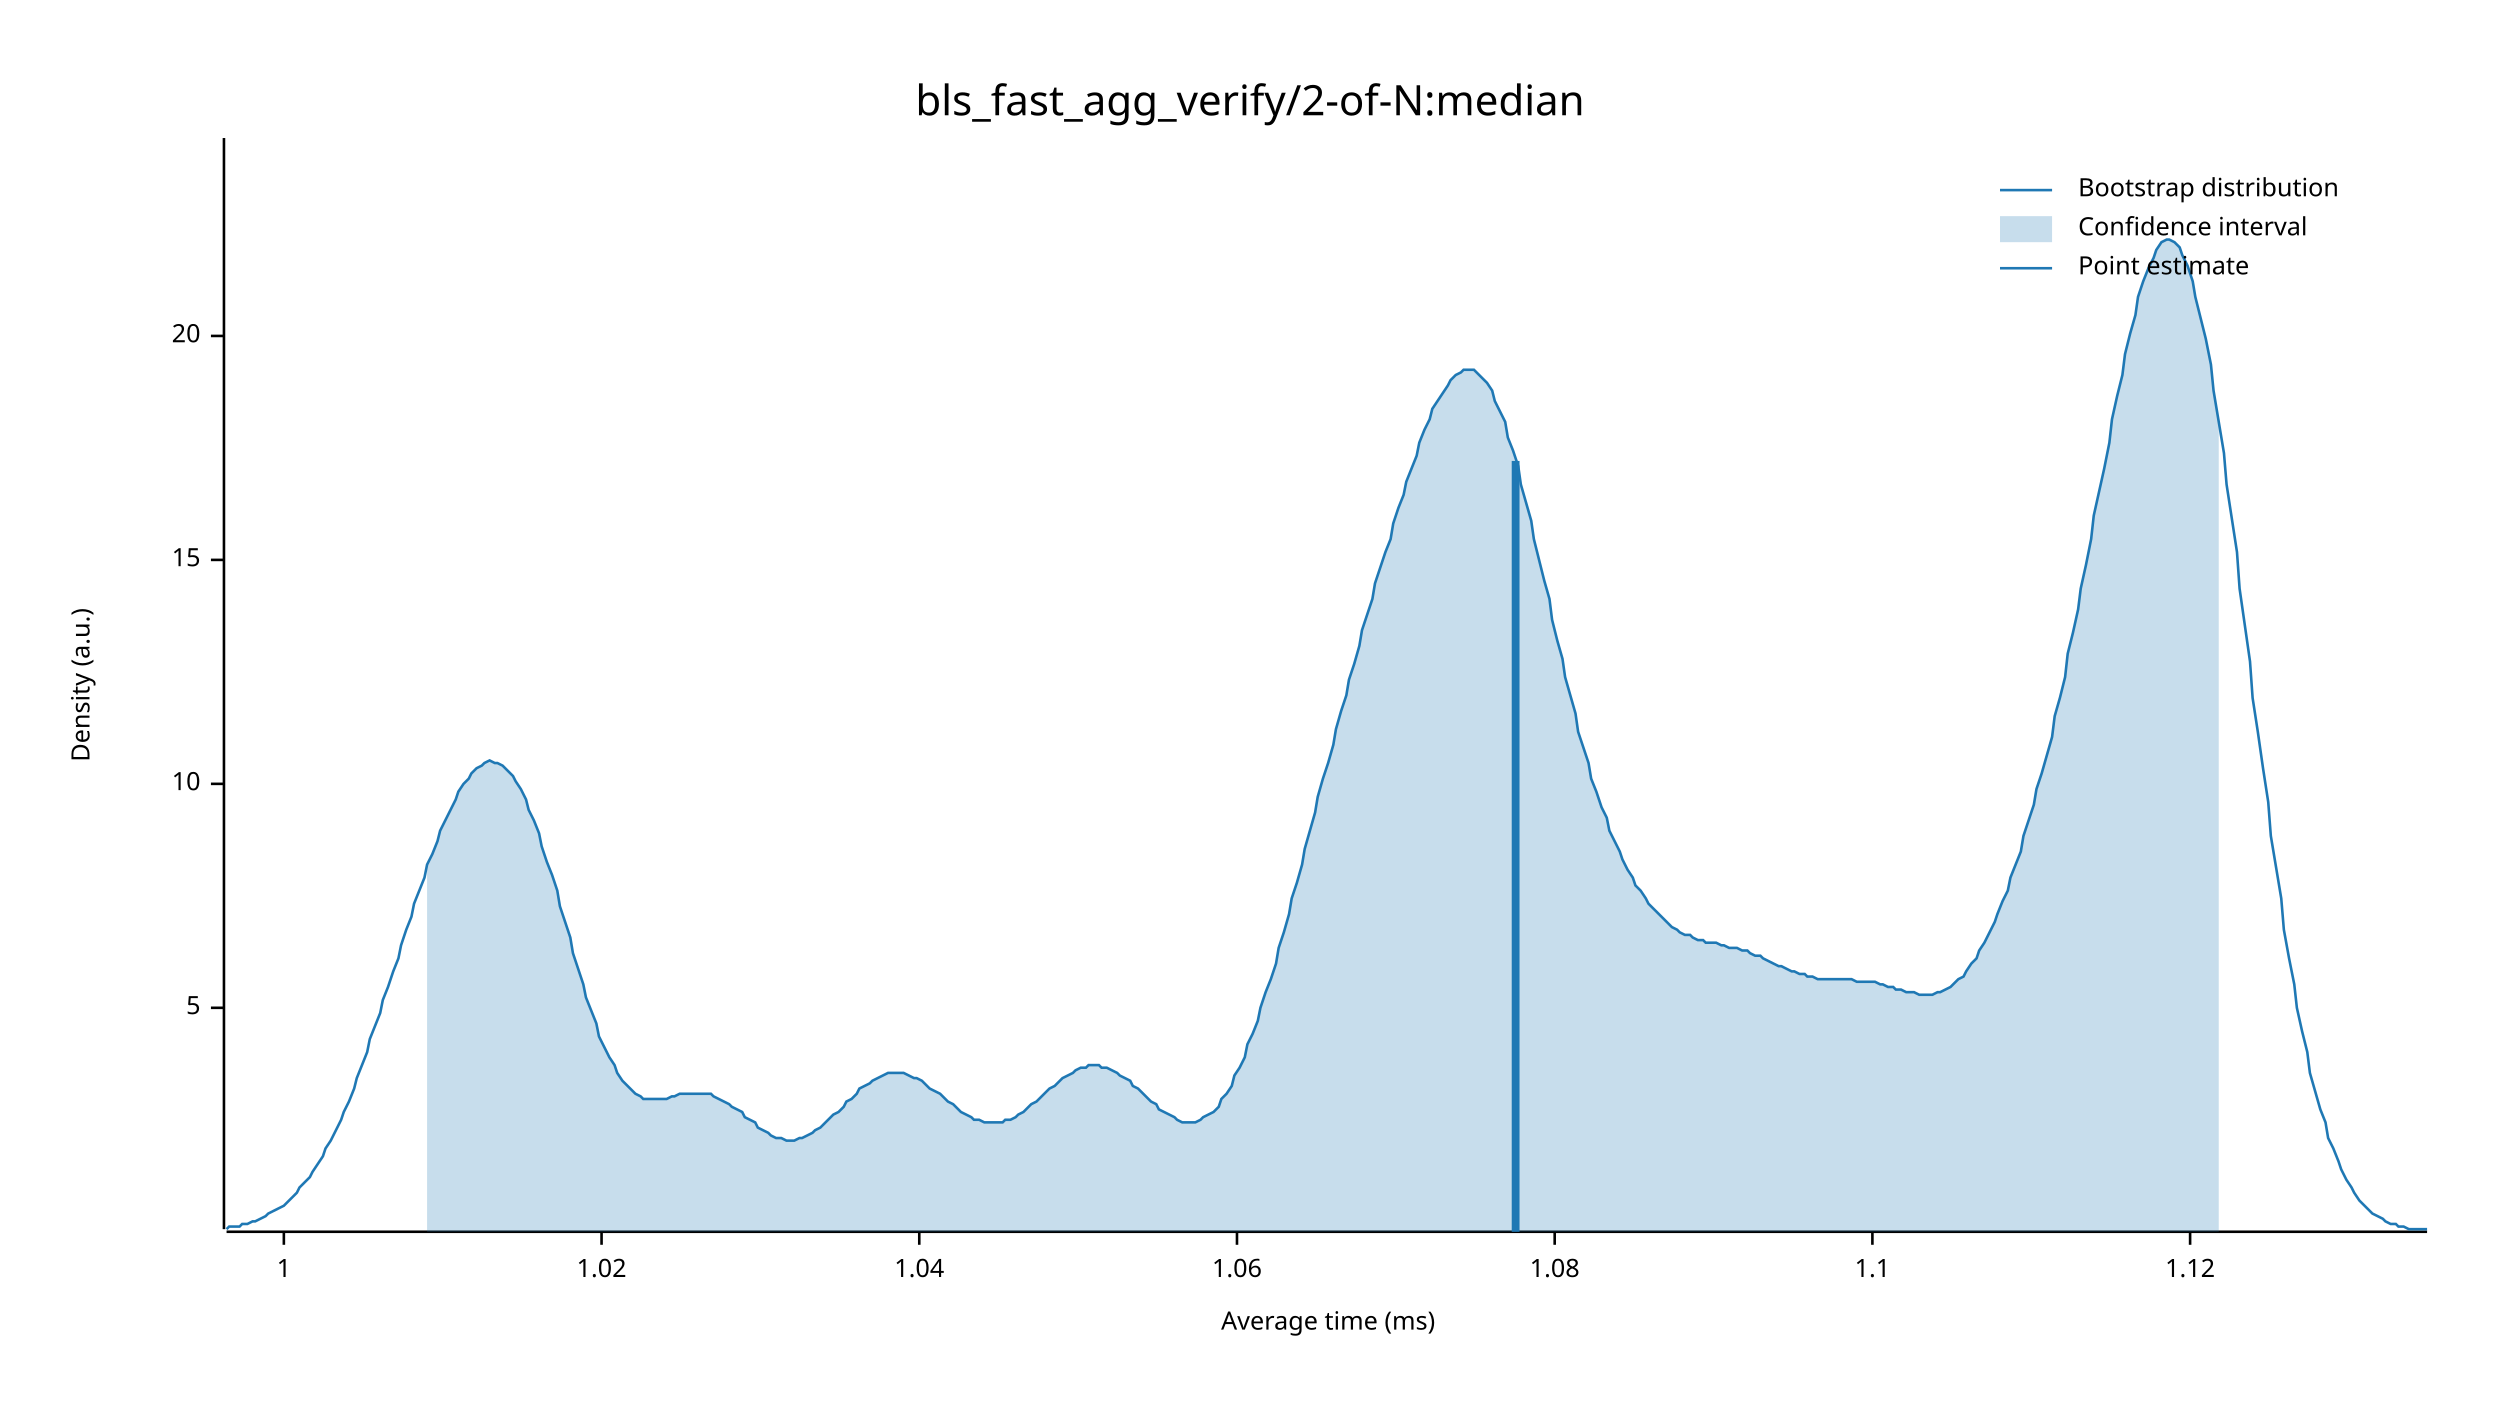
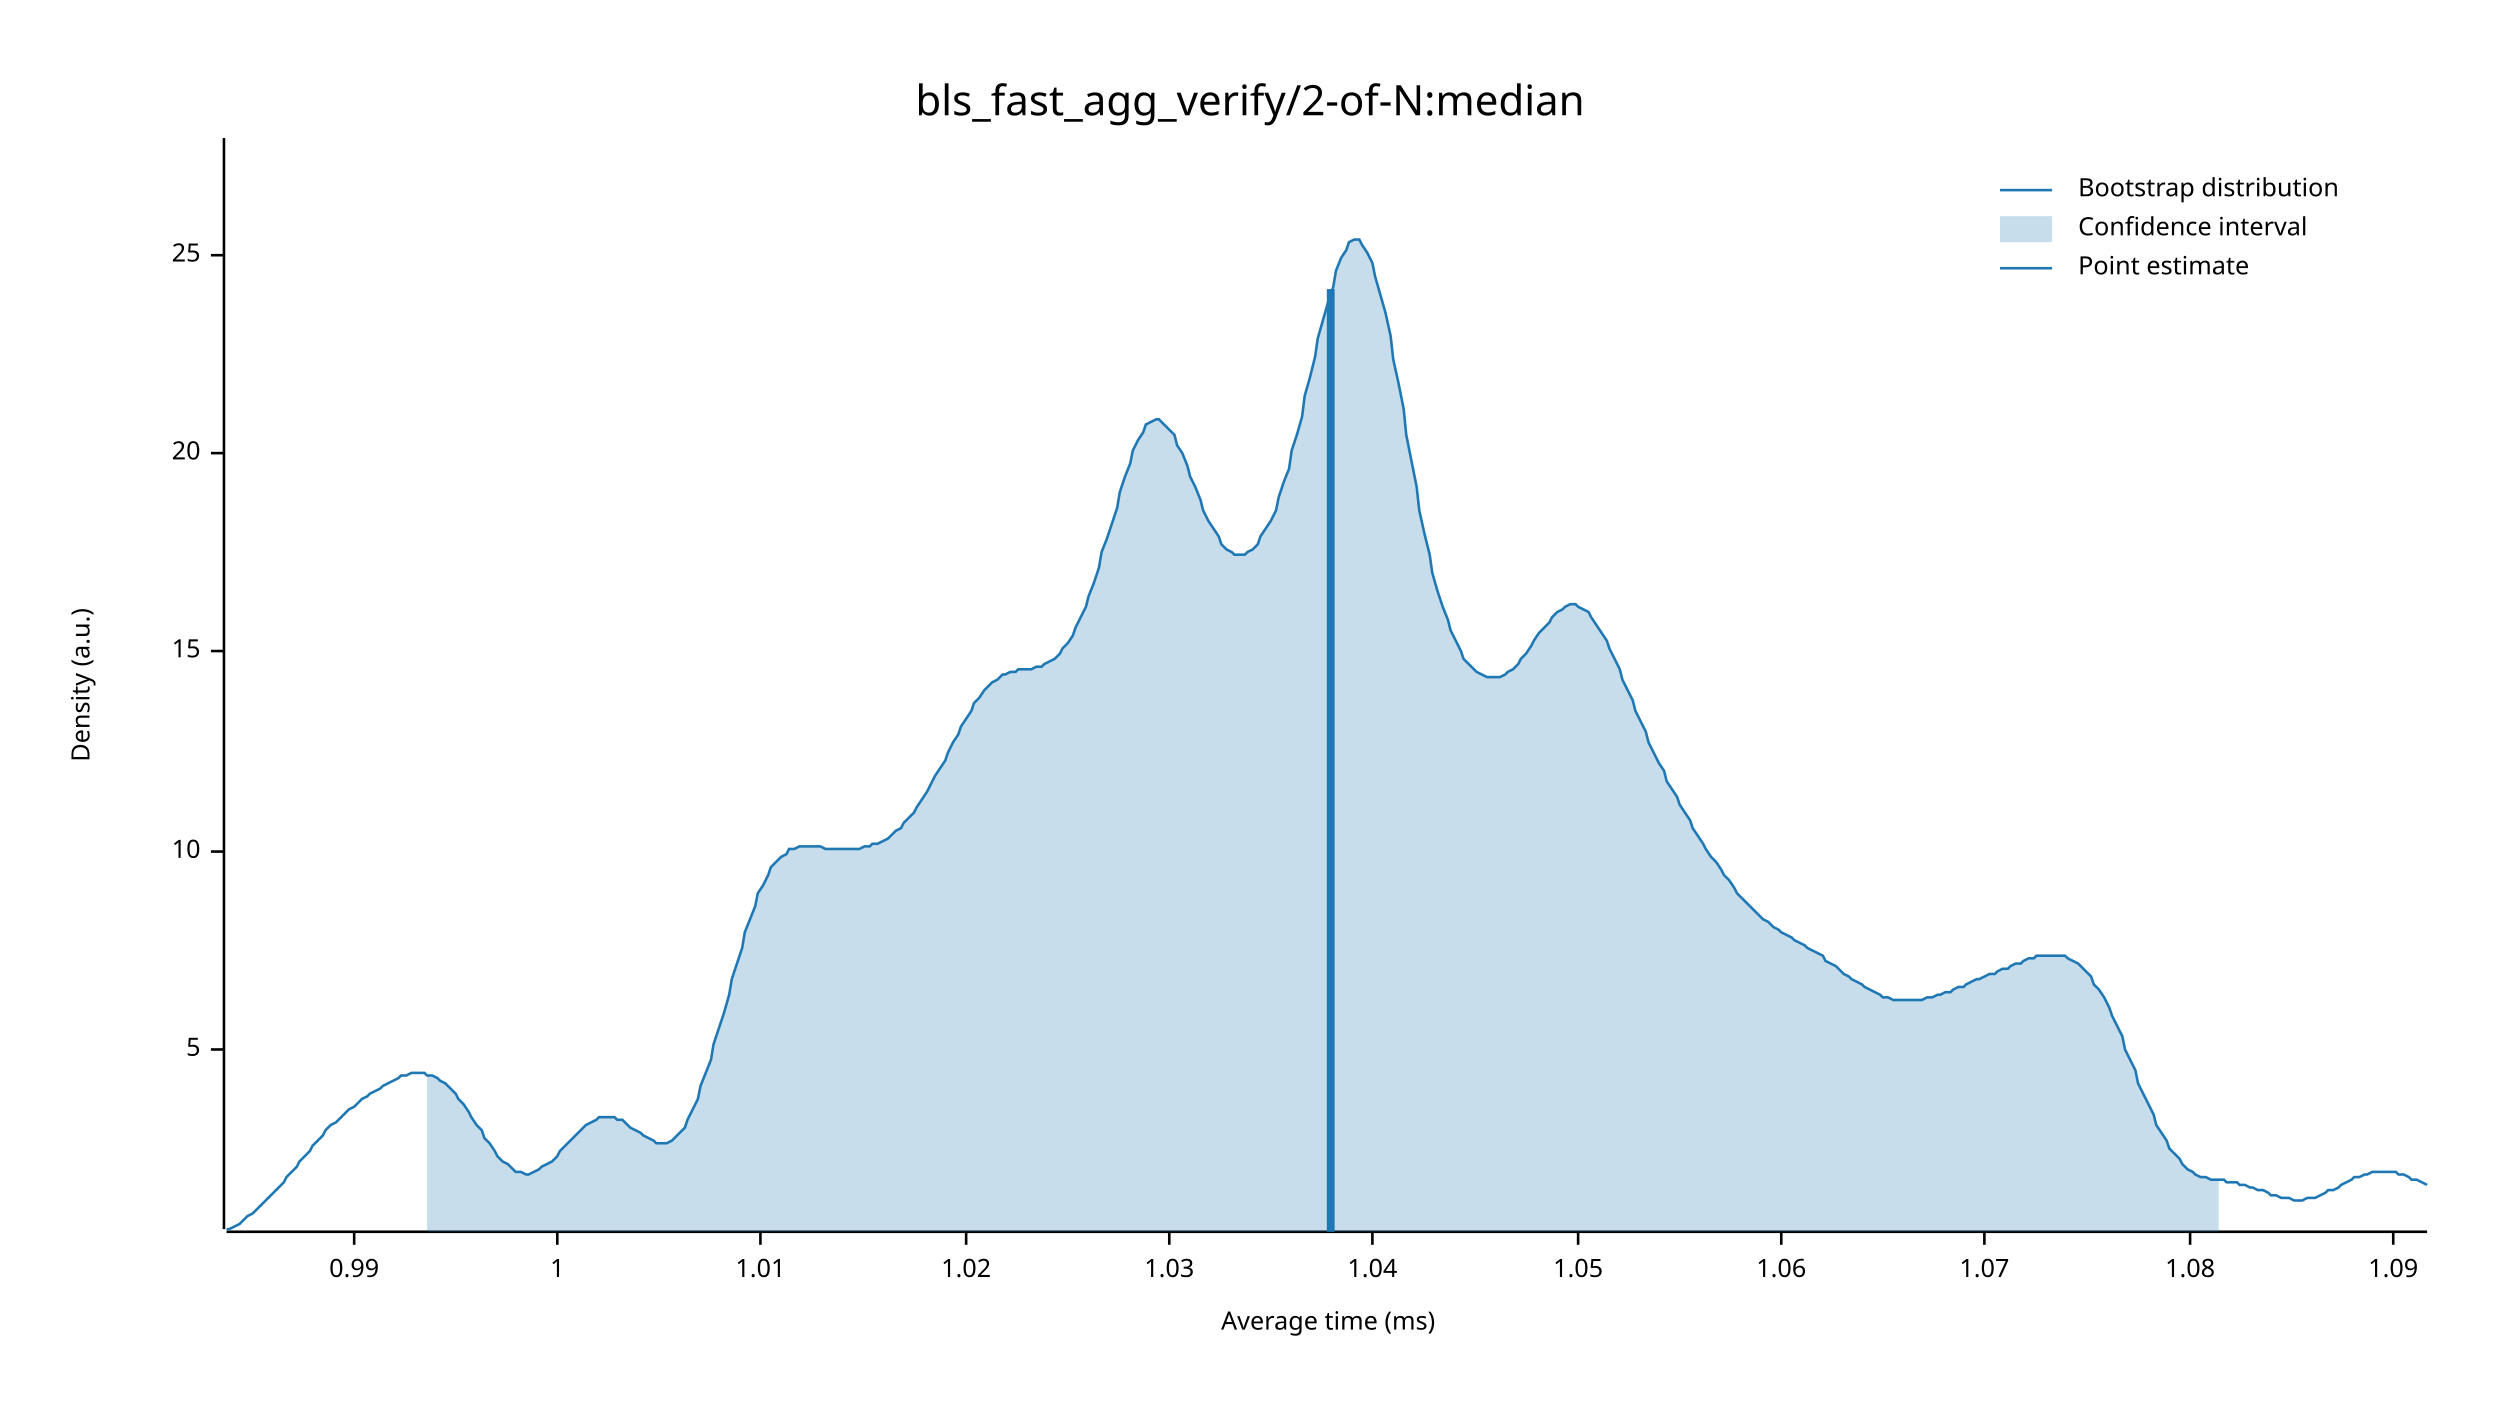
<svg xmlns="http://www.w3.org/2000/svg" width="960" height="540" viewBox="0 0 960 540">
  <text x="480" y="32" dy="0.76em" text-anchor="middle" font-family="sans-serif" font-size="16.129" opacity="1" fill="#000000">
bls_fast_agg_verify/2-of-N:median
</text>
  <text x="27" y="263" dy="0.76em" text-anchor="middle" font-family="sans-serif" font-size="9.677" opacity="1" fill="#000000" transform="rotate(270, 27, 263)">
Density (a.u.)
</text>
  <text x="510" y="513" dy="-0.5ex" text-anchor="middle" font-family="sans-serif" font-size="9.677" opacity="1" fill="#000000">
Average time (ms)
</text>
  <polyline fill="none" opacity="1" stroke="#000000" stroke-width="1" points="86,53 86,472 " />
-   <text x="77" y="387" dy="0.5ex" text-anchor="end" font-family="sans-serif" font-size="9.677" opacity="1" fill="#000000">
+   <text x="77" y="403" dy="0.5ex" text-anchor="end" font-family="sans-serif" font-size="9.677" opacity="1" fill="#000000">
5
</text>
-   <polyline fill="none" opacity="1" stroke="#000000" stroke-width="1" points="81,387 86,387 " />
-   <text x="77" y="301" dy="0.5ex" text-anchor="end" font-family="sans-serif" font-size="9.677" opacity="1" fill="#000000">
+   <polyline fill="none" opacity="1" stroke="#000000" stroke-width="1" points="81,403 86,403 " />
+   <text x="77" y="327" dy="0.5ex" text-anchor="end" font-family="sans-serif" font-size="9.677" opacity="1" fill="#000000">
10
</text>
-   <polyline fill="none" opacity="1" stroke="#000000" stroke-width="1" points="81,301 86,301 " />
-   <text x="77" y="215" dy="0.5ex" text-anchor="end" font-family="sans-serif" font-size="9.677" opacity="1" fill="#000000">
+   <polyline fill="none" opacity="1" stroke="#000000" stroke-width="1" points="81,327 86,327 " />
+   <text x="77" y="250" dy="0.5ex" text-anchor="end" font-family="sans-serif" font-size="9.677" opacity="1" fill="#000000">
15
</text>
-   <polyline fill="none" opacity="1" stroke="#000000" stroke-width="1" points="81,215 86,215 " />
-   <text x="77" y="129" dy="0.5ex" text-anchor="end" font-family="sans-serif" font-size="9.677" opacity="1" fill="#000000">
+   <polyline fill="none" opacity="1" stroke="#000000" stroke-width="1" points="81,250 86,250 " />
+   <text x="77" y="174" dy="0.5ex" text-anchor="end" font-family="sans-serif" font-size="9.677" opacity="1" fill="#000000">
20
</text>
-   <polyline fill="none" opacity="1" stroke="#000000" stroke-width="1" points="81,129 86,129 " />
+   <polyline fill="none" opacity="1" stroke="#000000" stroke-width="1" points="81,174 86,174 " />
+   <text x="77" y="98" dy="0.5ex" text-anchor="end" font-family="sans-serif" font-size="9.677" opacity="1" fill="#000000">
+ 25
+ </text>
+   <polyline fill="none" opacity="1" stroke="#000000" stroke-width="1" points="81,98 86,98 " />
  <polyline fill="none" opacity="1" stroke="#000000" stroke-width="1" points="87,473 932,473 " />
-   <text x="109" y="483" dy="0.76em" text-anchor="middle" font-family="sans-serif" font-size="9.677" opacity="1" fill="#000000">
+   <text x="136" y="483" dy="0.76em" text-anchor="middle" font-family="sans-serif" font-size="9.677" opacity="1" fill="#000000">
+ 0.99
+ </text>
+   <polyline fill="none" opacity="1" stroke="#000000" stroke-width="1" points="136,473 136,478 " />
+   <text x="214" y="483" dy="0.76em" text-anchor="middle" font-family="sans-serif" font-size="9.677" opacity="1" fill="#000000">
1
</text>
-   <polyline fill="none" opacity="1" stroke="#000000" stroke-width="1" points="109,473 109,478 " />
-   <text x="231" y="483" dy="0.76em" text-anchor="middle" font-family="sans-serif" font-size="9.677" opacity="1" fill="#000000">
+   <polyline fill="none" opacity="1" stroke="#000000" stroke-width="1" points="214,473 214,478 " />
+   <text x="292" y="483" dy="0.76em" text-anchor="middle" font-family="sans-serif" font-size="9.677" opacity="1" fill="#000000">
+ 1.01
+ </text>
+   <polyline fill="none" opacity="1" stroke="#000000" stroke-width="1" points="292,473 292,478 " />
+   <text x="371" y="483" dy="0.76em" text-anchor="middle" font-family="sans-serif" font-size="9.677" opacity="1" fill="#000000">
1.02
</text>
-   <polyline fill="none" opacity="1" stroke="#000000" stroke-width="1" points="231,473 231,478 " />
-   <text x="353" y="483" dy="0.76em" text-anchor="middle" font-family="sans-serif" font-size="9.677" opacity="1" fill="#000000">
+   <polyline fill="none" opacity="1" stroke="#000000" stroke-width="1" points="371,473 371,478 " />
+   <text x="449" y="483" dy="0.76em" text-anchor="middle" font-family="sans-serif" font-size="9.677" opacity="1" fill="#000000">
+ 1.03
+ </text>
+   <polyline fill="none" opacity="1" stroke="#000000" stroke-width="1" points="449,473 449,478 " />
+   <text x="527" y="483" dy="0.76em" text-anchor="middle" font-family="sans-serif" font-size="9.677" opacity="1" fill="#000000">
1.04
</text>
-   <polyline fill="none" opacity="1" stroke="#000000" stroke-width="1" points="353,473 353,478 " />
-   <text x="475" y="483" dy="0.76em" text-anchor="middle" font-family="sans-serif" font-size="9.677" opacity="1" fill="#000000">
+   <polyline fill="none" opacity="1" stroke="#000000" stroke-width="1" points="527,473 527,478 " />
+   <text x="606" y="483" dy="0.76em" text-anchor="middle" font-family="sans-serif" font-size="9.677" opacity="1" fill="#000000">
+ 1.05
+ </text>
+   <polyline fill="none" opacity="1" stroke="#000000" stroke-width="1" points="606,473 606,478 " />
+   <text x="684" y="483" dy="0.76em" text-anchor="middle" font-family="sans-serif" font-size="9.677" opacity="1" fill="#000000">
1.06
</text>
-   <polyline fill="none" opacity="1" stroke="#000000" stroke-width="1" points="475,473 475,478 " />
-   <text x="597" y="483" dy="0.76em" text-anchor="middle" font-family="sans-serif" font-size="9.677" opacity="1" fill="#000000">
+   <polyline fill="none" opacity="1" stroke="#000000" stroke-width="1" points="684,473 684,478 " />
+   <text x="762" y="483" dy="0.76em" text-anchor="middle" font-family="sans-serif" font-size="9.677" opacity="1" fill="#000000">
+ 1.07
+ </text>
+   <polyline fill="none" opacity="1" stroke="#000000" stroke-width="1" points="762,473 762,478 " />
+   <text x="841" y="483" dy="0.76em" text-anchor="middle" font-family="sans-serif" font-size="9.677" opacity="1" fill="#000000">
1.08
</text>
-   <polyline fill="none" opacity="1" stroke="#000000" stroke-width="1" points="597,473 597,478 " />
-   <text x="719" y="483" dy="0.76em" text-anchor="middle" font-family="sans-serif" font-size="9.677" opacity="1" fill="#000000">
- 1.1
+   <polyline fill="none" opacity="1" stroke="#000000" stroke-width="1" points="841,473 841,478 " />
+   <text x="919" y="483" dy="0.76em" text-anchor="middle" font-family="sans-serif" font-size="9.677" opacity="1" fill="#000000">
+ 1.09
</text>
-   <polyline fill="none" opacity="1" stroke="#000000" stroke-width="1" points="719,473 719,478 " />
-   <text x="841" y="483" dy="0.76em" text-anchor="middle" font-family="sans-serif" font-size="9.677" opacity="1" fill="#000000">
- 1.12
- </text>
-   <polyline fill="none" opacity="1" stroke="#000000" stroke-width="1" points="841,473 841,478 " />
-   <polyline fill="none" opacity="1" stroke="#1F78B4" stroke-width="1" points="87,472 88,471 90,471 92,471 93,470 95,470 97,469 98,469 100,468 102,467 103,466 105,465 107,464 109,463 110,462 112,460 114,458 115,456 117,454 119,452 120,450 122,447 124,444 125,441 127,438 129,434 131,430 132,427 134,423 136,418 137,414 139,409 141,404 142,399 144,394 146,389 147,384 149,379 151,373 153,368 154,363 156,357 158,352 159,347 161,342 163,337 164,332 166,328 168,323 169,319 171,315 173,311 175,307 176,304 178,301 180,299 181,297 183,295 185,294 186,293 188,292 190,293 191,293 193,294 195,296 197,298 198,300 200,303 202,307 203,311 205,315 207,320 208,325 210,331 212,336 214,342 215,348 217,354 219,360 220,366 222,372 224,378 225,383 227,388 229,393 230,398 232,402 234,406 236,409 237,412 239,415 241,417 242,418 244,420 246,421 247,422 249,422 251,422 252,422 254,422 256,422 258,421 259,421 261,420 263,420 264,420 266,420 268,420 269,420 271,420 273,420 274,421 276,422 278,423 280,424 281,425 283,426 285,427 286,429 288,430 290,431 291,433 293,434 295,435 296,436 298,437 300,437 302,438 303,438 305,438 307,437 308,437 310,436 312,435 313,434 315,433 317,431 318,430 320,428 322,427 324,425 325,423 327,422 329,420 330,418 332,417 334,416 335,415 337,414 339,413 341,412 342,412 344,412 346,412 347,412 349,413 351,414 352,414 354,415 356,417 357,418 359,419 361,420 363,422 364,423 366,424 368,426 369,427 371,428 373,429 374,430 376,430 378,431 379,431 381,431 383,431 385,431 386,430 388,430 390,429 391,428 393,427 395,425 396,424 398,423 400,421 401,420 403,418 405,417 407,415 408,414 410,413 412,412 413,411 415,410 417,410 418,409 420,409 422,409 423,410 425,410 427,411 429,412 430,413 432,414 434,415 435,417 437,418 439,420 440,421 442,423 444,424 445,426 447,427 449,428 451,429 452,430 454,431 456,431 457,431 459,431 461,430 462,429 464,428 466,427 468,425 469,422 471,420 473,417 474,413 476,410 478,406 479,401 481,397 483,392 484,387 486,381 488,376 490,370 491,364 493,358 495,351 496,345 498,339 500,332 501,326 503,319 505,312 506,306 508,299 510,293 512,286 513,280 515,273 517,267 518,261 520,255 522,248 523,242 525,236 527,230 528,224 530,218 532,212 534,207 535,201 537,195 539,190 540,185 542,180 544,175 545,170 547,165 549,161 550,157 552,154 554,151 556,148 557,146 559,144 561,143 562,142 564,142 566,142 567,143 569,145 571,147 573,150 574,154 576,158 578,162 579,168 581,173 583,179 584,186 586,193 588,200 589,207 591,215 593,223 595,230 596,238 598,246 600,253 601,260 603,267 605,274 606,281 608,287 610,293 611,299 613,304 615,310 617,314 618,319 620,323 622,327 623,330 625,334 627,337 628,340 630,342 632,345 633,347 635,349 637,351 639,353 640,354 642,356 644,357 645,358 647,359 649,359 650,360 652,361 654,361 655,362 657,362 659,362 661,363 662,363 664,364 666,364 667,364 669,365 671,365 672,366 674,367 676,367 677,368 679,369 681,370 683,371 684,371 686,372 688,373 689,373 691,374 693,374 694,375 696,375 698,376 700,376 701,376 703,376 705,376 706,376 708,376 710,376 711,376 713,377 715,377 716,377 718,377 720,377 722,378 723,378 725,379 727,379 728,380 730,380 732,381 733,381 735,381 737,382 738,382 740,382 742,382 744,381 745,381 747,380 749,379 750,378 752,376 754,375 755,373 757,370 759,368 760,365 762,362 764,358 766,354 767,351 769,346 771,342 772,337 774,332 776,327 777,321 779,315 781,309 782,303 784,297 786,290 788,283 789,275 791,268 793,260 794,251 796,243 798,234 799,226 801,217 803,207 804,198 806,189 808,180 810,170 811,161 813,152 815,144 816,136 818,128 820,121 821,114 823,108 825,103 827,99 828,96 830,93 832,92 833,92 835,93 837,95 838,98 840,102 842,108 843,114 845,122 847,130 849,140 850,150 852,162 854,174 855,186 857,199 859,212 860,226 862,240 864,254 865,268 867,281 869,295 871,308 872,321 874,333 876,345 877,357 879,368 881,378 882,387 884,396 886,404 887,412 889,419 891,426 893,431 894,437 896,441 898,446 899,449 901,453 903,456 904,458 906,461 908,463 909,464 911,466 913,467 915,468 916,469 918,470 920,470 921,471 923,471 925,472 926,472 928,472 930,472 932,472 " />
-   <polygon opacity="0.25" fill="#1F78B4" points="164,332 166,328 168,323 169,319 171,315 173,311 175,307 176,304 178,301 180,299 181,297 183,295 185,294 186,293 188,292 190,293 191,293 193,294 195,296 197,298 198,300 200,303 202,307 203,311 205,315 207,320 208,325 210,331 212,336 214,342 215,348 217,354 219,360 220,366 222,372 224,378 225,383 227,388 229,393 230,398 232,402 234,406 236,409 237,412 239,415 241,417 242,418 244,420 246,421 247,422 249,422 251,422 252,422 254,422 256,422 258,421 259,421 261,420 263,420 264,420 266,420 268,420 269,420 271,420 273,420 274,421 276,422 278,423 280,424 281,425 283,426 285,427 286,429 288,430 290,431 291,433 293,434 295,435 296,436 298,437 300,437 302,438 303,438 305,438 307,437 308,437 310,436 312,435 313,434 315,433 317,431 318,430 320,428 322,427 324,425 325,423 327,422 329,420 330,418 332,417 334,416 335,415 337,414 339,413 341,412 342,412 344,412 346,412 347,412 349,413 351,414 352,414 354,415 356,417 357,418 359,419 361,420 363,422 364,423 366,424 368,426 369,427 371,428 373,429 374,430 376,430 378,431 379,431 381,431 383,431 385,431 386,430 388,430 390,429 391,428 393,427 395,425 396,424 398,423 400,421 401,420 403,418 405,417 407,415 408,414 410,413 412,412 413,411 415,410 417,410 418,409 420,409 422,409 423,410 425,410 427,411 429,412 430,413 432,414 434,415 435,417 437,418 439,420 440,421 442,423 444,424 445,426 447,427 449,428 451,429 452,430 454,431 456,431 457,431 459,431 461,430 462,429 464,428 466,427 468,425 469,422 471,420 473,417 474,413 476,410 478,406 479,401 481,397 483,392 484,387 486,381 488,376 490,370 491,364 493,358 495,351 496,345 498,339 500,332 501,326 503,319 505,312 506,306 508,299 510,293 512,286 513,280 515,273 517,267 518,261 520,255 522,248 523,242 525,236 527,230 528,224 530,218 532,212 534,207 535,201 537,195 539,190 540,185 542,180 544,175 545,170 547,165 549,161 550,157 552,154 554,151 556,148 557,146 559,144 561,143 562,142 564,142 566,142 567,143 569,145 571,147 573,150 574,154 576,158 578,162 579,168 581,173 583,179 584,186 586,193 588,200 589,207 591,215 593,223 595,230 596,238 598,246 600,253 601,260 603,267 605,274 606,281 608,287 610,293 611,299 613,304 615,310 617,314 618,319 620,323 622,327 623,330 625,334 627,337 628,340 630,342 632,345 633,347 635,349 637,351 639,353 640,354 642,356 644,357 645,358 647,359 649,359 650,360 652,361 654,361 655,362 657,362 659,362 661,363 662,363 664,364 666,364 667,364 669,365 671,365 672,366 674,367 676,367 677,368 679,369 681,370 683,371 684,371 686,372 688,373 689,373 691,374 693,374 694,375 696,375 698,376 700,376 701,376 703,376 705,376 706,376 708,376 710,376 711,376 713,377 715,377 716,377 718,377 720,377 722,378 723,378 725,379 727,379 728,380 730,380 732,381 733,381 735,381 737,382 738,382 740,382 742,382 744,381 745,381 747,380 749,379 750,378 752,376 754,375 755,373 757,370 759,368 760,365 762,362 764,358 766,354 767,351 769,346 771,342 772,337 774,332 776,327 777,321 779,315 781,309 782,303 784,297 786,290 788,283 789,275 791,268 793,260 794,251 796,243 798,234 799,226 801,217 803,207 804,198 806,189 808,180 810,170 811,161 813,152 815,144 816,136 818,128 820,121 821,114 823,108 825,103 827,99 828,96 830,93 832,92 833,92 835,93 837,95 838,98 840,102 842,108 843,114 845,122 847,130 849,140 850,150 852,162 852,473 164,473 " />
-   <polyline fill="none" opacity="1" stroke="#1F78B4" stroke-width="3" points="582,473 582,177 " />
+   <polyline fill="none" opacity="1" stroke="#000000" stroke-width="1" points="919,473 919,478 " />
+   <polyline fill="none" opacity="1" stroke="#1F78B4" stroke-width="1" points="87,472 88,472 90,471 92,470 93,469 95,467 97,466 98,465 100,463 102,461 103,460 105,458 107,456 109,454 110,452 112,450 114,448 115,446 117,444 119,442 120,440 122,438 124,436 125,434 127,432 129,431 131,429 132,428 134,426 136,425 137,424 139,422 141,421 142,420 144,419 146,418 147,417 149,416 151,415 153,414 154,413 156,413 158,412 159,412 161,412 163,412 164,413 166,413 168,414 169,415 171,416 173,418 175,420 176,422 178,424 180,427 181,429 183,432 185,434 186,437 188,439 190,442 191,444 193,446 195,447 197,449 198,450 200,450 202,451 203,451 205,450 207,449 208,448 210,447 212,446 214,444 215,442 217,440 219,438 220,437 222,435 224,433 225,432 227,431 229,430 230,429 232,429 234,429 236,429 237,430 239,430 241,432 242,433 244,434 246,435 247,436 249,437 251,438 252,439 254,439 256,439 258,438 259,437 261,435 263,433 264,430 266,426 268,422 269,417 271,412 273,407 274,401 276,395 278,389 280,382 281,376 283,370 285,364 286,358 288,353 290,348 291,343 293,340 295,336 296,333 298,331 300,329 302,328 303,326 305,326 307,325 308,325 310,325 312,325 313,325 315,325 317,326 318,326 320,326 322,326 324,326 325,326 327,326 329,326 330,326 332,325 334,325 335,324 337,324 339,323 341,322 342,321 344,319 346,318 347,316 349,314 351,312 352,310 354,307 356,304 357,302 359,298 361,295 363,292 364,289 366,285 368,282 369,279 371,276 373,273 374,270 376,268 378,265 379,264 381,262 383,261 385,259 386,259 388,258 390,258 391,257 393,257 395,257 396,257 398,256 400,256 401,255 403,254 405,253 407,251 408,249 410,247 412,244 413,241 415,237 417,233 418,229 420,224 422,218 423,212 425,207 427,201 429,195 430,189 432,183 434,178 435,173 437,169 439,166 440,163 442,162 444,161 445,161 447,163 449,165 451,167 452,171 454,174 456,179 457,183 459,187 461,192 462,196 464,200 466,203 468,206 469,209 471,211 473,212 474,213 476,213 478,213 479,212 481,211 483,209 484,206 486,203 488,200 490,196 491,191 493,185 495,180 496,173 498,167 500,160 501,152 503,145 505,137 506,130 508,123 510,116 512,110 513,104 515,99 517,96 518,93 520,92 522,92 523,94 525,97 527,101 528,106 530,113 532,120 534,129 535,138 537,147 539,157 540,167 542,177 544,187 545,196 547,205 549,213 550,220 552,227 554,233 556,238 557,242 559,246 561,250 562,253 564,255 566,257 567,258 569,259 571,260 573,260 574,260 576,260 578,259 579,258 581,257 583,255 584,253 586,251 588,248 589,246 591,243 593,241 595,239 596,237 598,235 600,234 601,233 603,232 605,232 606,233 608,234 610,235 611,237 613,240 615,243 617,246 618,249 620,253 622,257 623,261 625,265 627,269 628,273 630,277 632,281 633,285 635,289 637,293 639,296 640,300 642,303 644,306 645,309 647,312 649,315 650,318 652,321 654,324 655,326 657,329 659,331 661,334 662,336 664,338 666,341 667,343 669,345 671,347 672,348 674,350 676,352 677,353 679,354 681,356 683,357 684,358 686,359 688,360 689,361 691,362 693,363 694,364 696,365 698,366 700,367 701,369 703,370 705,371 706,372 708,374 710,375 711,376 713,377 715,378 716,379 718,380 720,381 722,382 723,383 725,383 727,384 728,384 730,384 732,384 733,384 735,384 737,384 738,384 740,383 742,383 744,382 745,382 747,381 749,381 750,380 752,379 754,379 755,378 757,377 759,376 760,376 762,375 764,374 766,374 767,373 769,372 771,372 772,371 774,370 776,370 777,369 779,368 781,368 782,367 784,367 786,367 788,367 789,367 791,367 793,367 794,368 796,369 798,370 799,371 801,373 803,375 804,378 806,380 808,383 810,387 811,390 813,394 815,398 816,403 818,407 820,411 821,416 823,420 825,424 827,428 828,432 830,435 832,438 833,441 835,443 837,445 838,447 840,449 842,450 843,451 845,452 847,452 849,453 850,453 852,453 854,453 855,454 857,454 859,454 860,455 862,455 864,456 865,456 867,457 869,457 871,458 872,459 874,459 876,460 877,460 879,460 881,461 882,461 884,461 886,460 887,460 889,460 891,459 893,458 894,457 896,457 898,456 899,455 901,454 903,453 904,452 906,452 908,451 909,451 911,450 913,450 915,450 916,450 918,450 920,450 921,451 923,451 925,452 926,453 928,453 930,454 932,455 " />
+   <polygon opacity="0.25" fill="#1F78B4" points="164,413 166,413 168,414 169,415 171,416 173,418 175,420 176,422 178,424 180,427 181,429 183,432 185,434 186,437 188,439 190,442 191,444 193,446 195,447 197,449 198,450 200,450 202,451 203,451 205,450 207,449 208,448 210,447 212,446 214,444 215,442 217,440 219,438 220,437 222,435 224,433 225,432 227,431 229,430 230,429 232,429 234,429 236,429 237,430 239,430 241,432 242,433 244,434 246,435 247,436 249,437 251,438 252,439 254,439 256,439 258,438 259,437 261,435 263,433 264,430 266,426 268,422 269,417 271,412 273,407 274,401 276,395 278,389 280,382 281,376 283,370 285,364 286,358 288,353 290,348 291,343 293,340 295,336 296,333 298,331 300,329 302,328 303,326 305,326 307,325 308,325 310,325 312,325 313,325 315,325 317,326 318,326 320,326 322,326 324,326 325,326 327,326 329,326 330,326 332,325 334,325 335,324 337,324 339,323 341,322 342,321 344,319 346,318 347,316 349,314 351,312 352,310 354,307 356,304 357,302 359,298 361,295 363,292 364,289 366,285 368,282 369,279 371,276 373,273 374,270 376,268 378,265 379,264 381,262 383,261 385,259 386,259 388,258 390,258 391,257 393,257 395,257 396,257 398,256 400,256 401,255 403,254 405,253 407,251 408,249 410,247 412,244 413,241 415,237 417,233 418,229 420,224 422,218 423,212 425,207 427,201 429,195 430,189 432,183 434,178 435,173 437,169 439,166 440,163 442,162 444,161 445,161 447,163 449,165 451,167 452,171 454,174 456,179 457,183 459,187 461,192 462,196 464,200 466,203 468,206 469,209 471,211 473,212 474,213 476,213 478,213 479,212 481,211 483,209 484,206 486,203 488,200 490,196 491,191 493,185 495,180 496,173 498,167 500,160 501,152 503,145 505,137 506,130 508,123 510,116 512,110 513,104 515,99 517,96 518,93 520,92 522,92 523,94 525,97 527,101 528,106 530,113 532,120 534,129 535,138 537,147 539,157 540,167 542,177 544,187 545,196 547,205 549,213 550,220 552,227 554,233 556,238 557,242 559,246 561,250 562,253 564,255 566,257 567,258 569,259 571,260 573,260 574,260 576,260 578,259 579,258 581,257 583,255 584,253 586,251 588,248 589,246 591,243 593,241 595,239 596,237 598,235 600,234 601,233 603,232 605,232 606,233 608,234 610,235 611,237 613,240 615,243 617,246 618,249 620,253 622,257 623,261 625,265 627,269 628,273 630,277 632,281 633,285 635,289 637,293 639,296 640,300 642,303 644,306 645,309 647,312 649,315 650,318 652,321 654,324 655,326 657,329 659,331 661,334 662,336 664,338 666,341 667,343 669,345 671,347 672,348 674,350 676,352 677,353 679,354 681,356 683,357 684,358 686,359 688,360 689,361 691,362 693,363 694,364 696,365 698,366 700,367 701,369 703,370 705,371 706,372 708,374 710,375 711,376 713,377 715,378 716,379 718,380 720,381 722,382 723,383 725,383 727,384 728,384 730,384 732,384 733,384 735,384 737,384 738,384 740,383 742,383 744,382 745,382 747,381 749,381 750,380 752,379 754,379 755,378 757,377 759,376 760,376 762,375 764,374 766,374 767,373 769,372 771,372 772,371 774,370 776,370 777,369 779,368 781,368 782,367 784,367 786,367 788,367 789,367 791,367 793,367 794,368 796,369 798,370 799,371 801,373 803,375 804,378 806,380 808,383 810,387 811,390 813,394 815,398 816,403 818,407 820,411 821,416 823,420 825,424 827,428 828,432 830,435 832,438 833,441 835,443 837,445 838,447 840,449 842,450 843,451 845,452 847,452 849,453 850,453 852,453 852,473 164,473 " />
+   <polyline fill="none" opacity="1" stroke="#1F78B4" stroke-width="3" points="511,473 511,111 " />
  <text x="798" y="68" dy="0.76em" text-anchor="start" font-family="sans-serif" font-size="9.677" opacity="1" fill="#000000">
Bootstrap distribution
</text>
  <text x="798" y="83" dy="0.76em" text-anchor="start" font-family="sans-serif" font-size="9.677" opacity="1" fill="#000000">
Confidence interval
</text>
  <text x="798" y="98" dy="0.76em" text-anchor="start" font-family="sans-serif" font-size="9.677" opacity="1" fill="#000000">
Point estimate
</text>
  <polyline fill="none" opacity="1" stroke="#1F78B4" stroke-width="1" points="768,73 788,73 " />
  <rect x="768" y="83" width="20" height="10" opacity="0.25" fill="#1F78B4" stroke="none" />
  <polyline fill="none" opacity="1" stroke="#1F78B4" stroke-width="1" points="768,103 788,103 " />
</svg>
